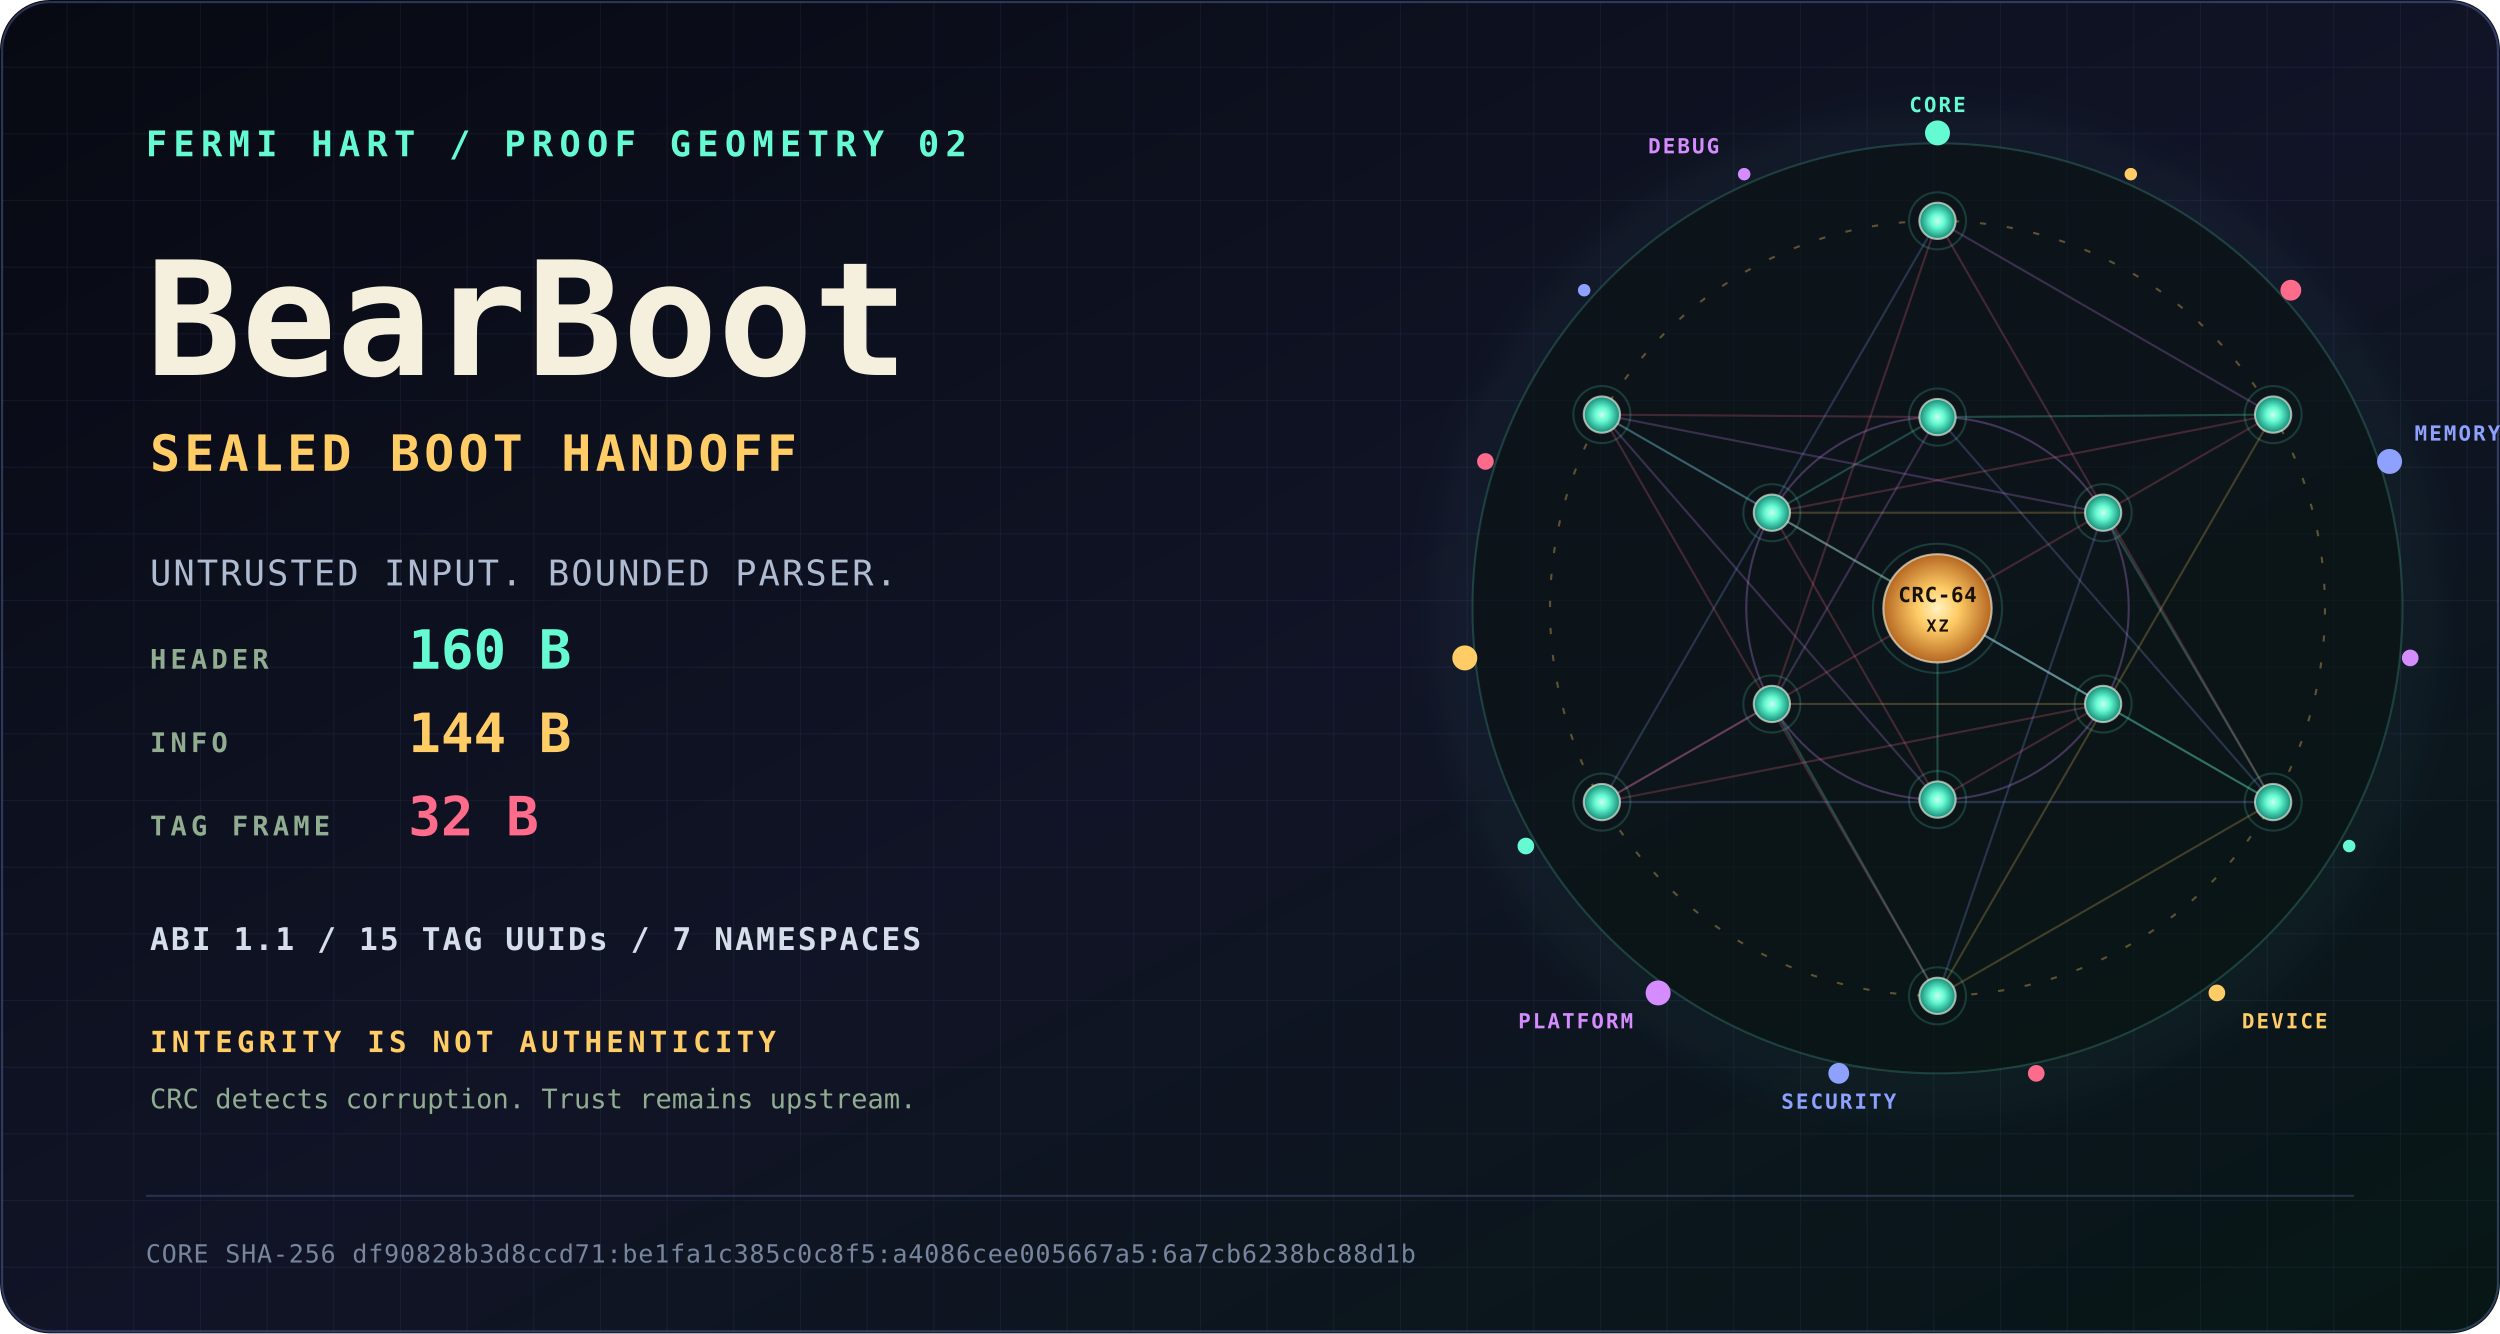
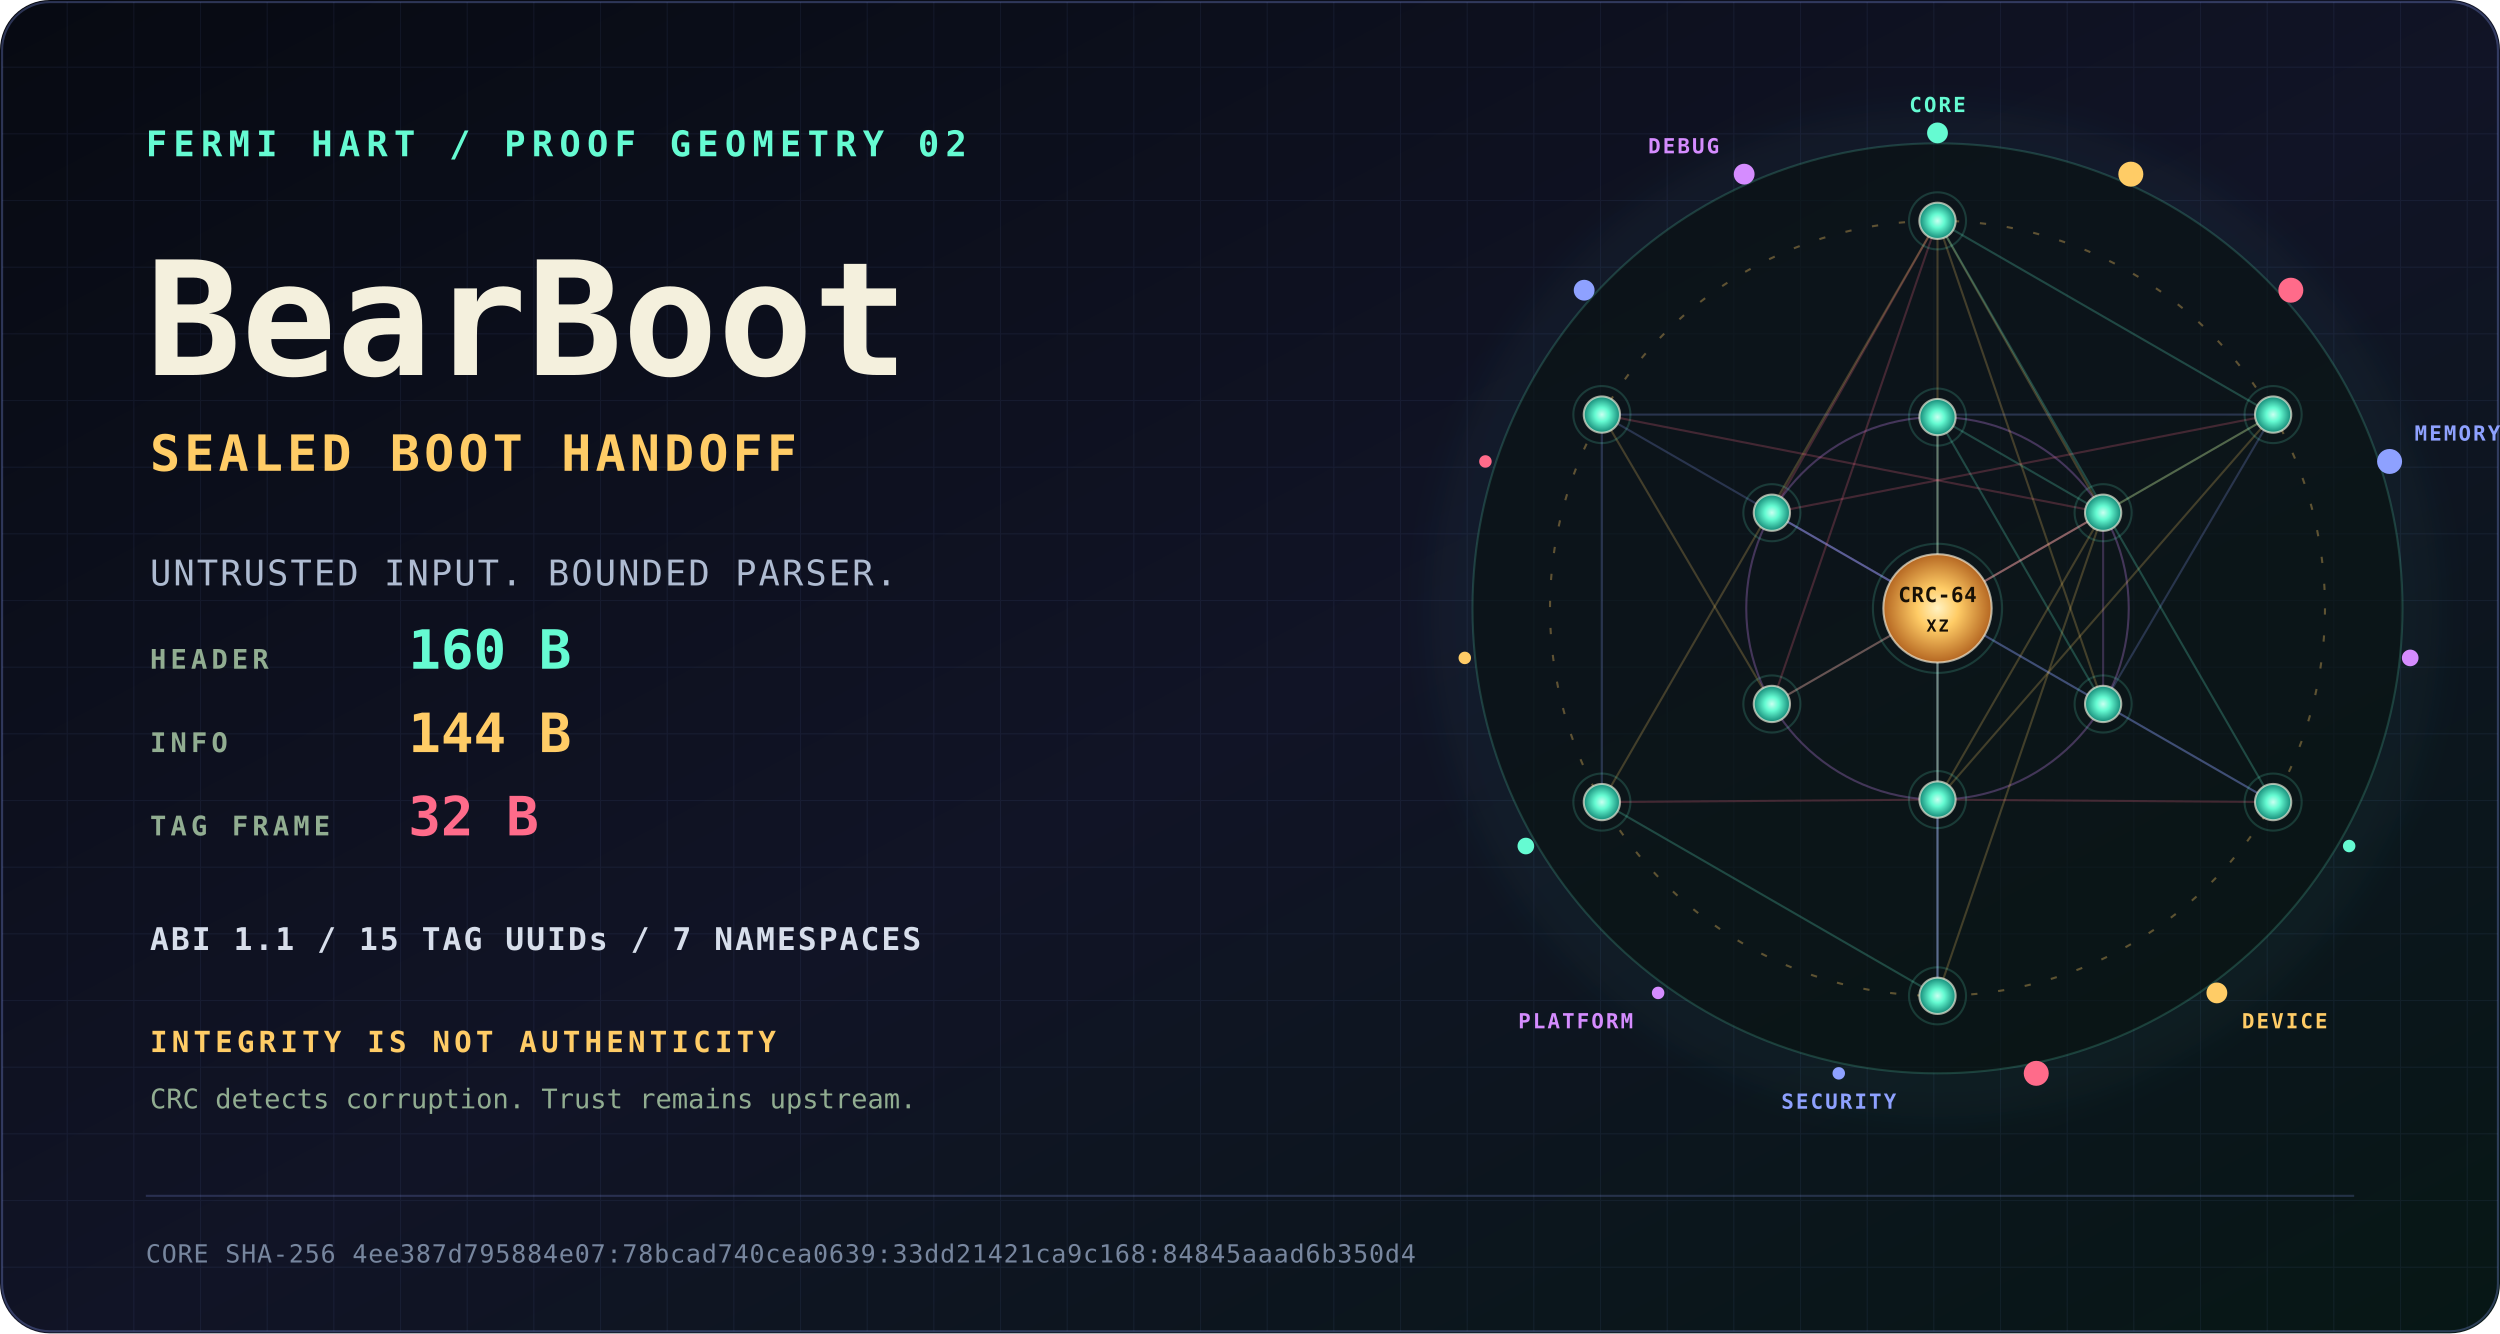
<svg xmlns="http://www.w3.org/2000/svg" width="1200" height="640" viewBox="0 0 1200 640" role="img" aria-labelledby="title desc">
  <defs>
    <linearGradient id="bg" x1="0" y1="0" x2="1" y2="1">
      <stop stop-color="#070a12" />
      <stop offset=".52" stop-color="#111426" />
      <stop offset="1" stop-color="#071715" />
    </linearGradient>
    <radialGradient id="seal">
      <stop stop-color="#fff2c2" />
      <stop offset=".38" stop-color="#ffcc66" />
      <stop offset="1" stop-color="#b56722" />
    </radialGradient>
    <radialGradient id="jade">
      <stop stop-color="#c8fff0" />
      <stop offset=".38" stop-color="#65fbd2" />
      <stop offset="1" stop-color="#158a78" />
    </radialGradient>
    <filter id="glow" x="-80%" y="-80%" width="260%" height="260%">
      <feGaussianBlur stdDeviation="8" />
    </filter>
    <pattern id="grid" width="32" height="32" patternUnits="userSpaceOnUse">
      <path d="M32 0H0V32" fill="none" stroke="#8ea1ff" stroke-opacity=".07" />
    </pattern>
  </defs>
  <rect width="1200" height="640" rx="24" fill="url(#bg)" />
  <rect x="1" y="1" width="1198" height="638" rx="23" fill="none" stroke="#8ea1ff" stroke-opacity=".28" />
  <rect x="1" y="1" width="1198" height="638" rx="23" fill="url(#grid)" />
  <circle cx="929" cy="294" r="242" fill="#65fbd2" fill-opacity=".035" filter="url(#glow)" />
  <circle cx="930" cy="292" r="223.2" fill="#07100f" fill-opacity=".58" stroke="#65fbd2" stroke-opacity=".18" />
  <circle cx="930" cy="292" r="186.0" fill="none" stroke="#ffcc66" stroke-opacity=".34" stroke-dasharray="3 10" />
  <circle cx="930" cy="292" r="91.8" fill="none" stroke="#d58cff" stroke-opacity=".28" />
-   <line x1="930.0" y1="292.0" x2="1009.5" y2="337.9" stroke="#ff6b8a" stroke-opacity=".23" />
-   <line x1="930.0" y1="292.0" x2="930.0" y2="383.8" stroke="#65fbd2" stroke-opacity=".23" />
-   <line x1="930.0" y1="292.0" x2="850.5" y2="246.1" stroke="#ffcc66" stroke-opacity=".23" />
-   <line x1="930.0" y1="292.0" x2="1091.1" y2="385.0" stroke="#65fbd2" stroke-opacity=".23" />
-   <line x1="930.0" y1="200.2" x2="850.5" y2="337.9" stroke="#d58cff" stroke-opacity=".23" />
-   <line x1="930.0" y1="200.2" x2="850.5" y2="246.1" stroke="#65fbd2" stroke-opacity=".23" />
-   <line x1="930.0" y1="200.2" x2="1091.1" y2="199.0" stroke="#65fbd2" stroke-opacity=".23" />
-   <line x1="930.0" y1="200.2" x2="1091.1" y2="385.0" stroke="#8ea1ff" stroke-opacity=".23" />
-   <line x1="930.0" y1="200.2" x2="768.9" y2="199.0" stroke="#ff6b8a" stroke-opacity=".23" />
-   <line x1="1009.5" y1="246.1" x2="850.5" y2="246.1" stroke="#ffcc66" stroke-opacity=".23" />
-   <line x1="1009.5" y1="246.1" x2="1091.1" y2="385.0" stroke="#65fbd2" stroke-opacity=".23" />
-   <line x1="1009.5" y1="246.1" x2="930.0" y2="478.0" stroke="#8ea1ff" stroke-opacity=".23" />
-   <line x1="1009.5" y1="246.1" x2="768.9" y2="199.0" stroke="#d58cff" stroke-opacity=".23" />
-   <line x1="1009.5" y1="337.9" x2="930.0" y2="383.8" stroke="#ff6b8a" stroke-opacity=".23" />
-   <line x1="1009.5" y1="337.9" x2="850.5" y2="337.9" stroke="#ffcc66" stroke-opacity=".23" />
-   <line x1="1009.5" y1="337.9" x2="768.9" y2="385.0" stroke="#ff6b8a" stroke-opacity=".23" />
-   <line x1="1009.5" y1="337.9" x2="768.9" y2="199.0" stroke="#8ea1ff" stroke-opacity=".23" />
-   <line x1="930.0" y1="383.8" x2="850.5" y2="246.1" stroke="#ff6b8a" stroke-opacity=".23" />
-   <line x1="930.0" y1="383.8" x2="768.9" y2="199.0" stroke="#d58cff" stroke-opacity=".23" />
+   <line x1="930.0" y1="292.0" x2="930.0" y2="200.2" stroke="#8ea1ff" stroke-opacity=".23" />
+   <line x1="930.0" y1="292.0" x2="1009.5" y2="246.1" stroke="#ff6b8a" stroke-opacity=".23" />
+   <line x1="930.0" y1="292.0" x2="930.0" y2="383.8" stroke="#8ea1ff" stroke-opacity=".23" />
+   <line x1="930.0" y1="292.0" x2="850.5" y2="246.1" stroke="#d58cff" stroke-opacity=".23" />
+   <line x1="930.0" y1="292.0" x2="930.0" y2="478.0" stroke="#8ea1ff" stroke-opacity=".23" />
+   <line x1="930.0" y1="200.2" x2="1009.5" y2="246.1" stroke="#65fbd2" stroke-opacity=".23" />
+   <line x1="930.0" y1="200.2" x2="1009.5" y2="337.9" stroke="#65fbd2" stroke-opacity=".23" />
+   <line x1="930.0" y1="200.2" x2="930.0" y2="478.0" stroke="#65fbd2" stroke-opacity=".23" />
+   <line x1="1009.5" y1="246.1" x2="1009.5" y2="337.9" stroke="#d58cff" stroke-opacity=".23" />
+   <line x1="1009.5" y1="246.1" x2="930.0" y2="383.8" stroke="#ffcc66" stroke-opacity=".23" />
+   <line x1="1009.5" y1="246.1" x2="850.5" y2="337.9" stroke="#d58cff" stroke-opacity=".23" />
+   <line x1="1009.5" y1="246.1" x2="930.0" y2="106.0" stroke="#ffcc66" stroke-opacity=".23" />
+   <line x1="1009.5" y1="246.1" x2="1091.1" y2="199.0" stroke="#65fbd2" stroke-opacity=".23" />
+   <line x1="1009.5" y1="246.1" x2="930.0" y2="478.0" stroke="#ffcc66" stroke-opacity=".23" />
+   <line x1="1009.5" y1="246.1" x2="768.9" y2="199.0" stroke="#ff6b8a" stroke-opacity=".23" />
+   <line x1="1009.5" y1="337.9" x2="850.5" y2="246.1" stroke="#8ea1ff" stroke-opacity=".23" />
+   <line x1="1009.5" y1="337.9" x2="930.0" y2="106.0" stroke="#ffcc66" stroke-opacity=".23" />
+   <line x1="1009.5" y1="337.9" x2="1091.1" y2="199.0" stroke="#8ea1ff" stroke-opacity=".23" />
+   <line x1="1009.5" y1="337.9" x2="1091.1" y2="385.0" stroke="#8ea1ff" stroke-opacity=".23" />
+   <line x1="930.0" y1="383.8" x2="930.0" y2="106.0" stroke="#ffcc66" stroke-opacity=".23" />
+   <line x1="930.0" y1="383.8" x2="1091.1" y2="199.0" stroke="#ffcc66" stroke-opacity=".23" />
+   <line x1="930.0" y1="383.8" x2="1091.1" y2="385.0" stroke="#ff6b8a" stroke-opacity=".23" />
+   <line x1="930.0" y1="383.8" x2="930.0" y2="478.0" stroke="#d58cff" stroke-opacity=".23" />
+   <line x1="930.0" y1="383.8" x2="768.9" y2="385.0" stroke="#ff6b8a" stroke-opacity=".23" />
  <line x1="850.5" y1="337.9" x2="930.0" y2="106.0" stroke="#ff6b8a" stroke-opacity=".23" />
-   <line x1="850.5" y1="337.9" x2="930.0" y2="478.0" stroke="#65fbd2" stroke-opacity=".23" />
-   <line x1="850.5" y1="337.9" x2="768.9" y2="385.0" stroke="#d58cff" stroke-opacity=".23" />
+   <line x1="850.5" y1="337.9" x2="1091.1" y2="199.0" stroke="#ffcc66" stroke-opacity=".23" />
+   <line x1="850.5" y1="337.9" x2="768.9" y2="199.0" stroke="#ffcc66" stroke-opacity=".23" />
+   <line x1="850.5" y1="246.1" x2="930.0" y2="106.0" stroke="#ff6b8a" stroke-opacity=".23" />
  <line x1="850.5" y1="246.1" x2="1091.1" y2="199.0" stroke="#ff6b8a" stroke-opacity=".23" />
-   <line x1="850.5" y1="246.1" x2="1091.1" y2="385.0" stroke="#65fbd2" stroke-opacity=".23" />
-   <line x1="850.5" y1="246.1" x2="768.9" y2="199.0" stroke="#65fbd2" stroke-opacity=".23" />
-   <line x1="930.0" y1="106.0" x2="1091.1" y2="199.0" stroke="#d58cff" stroke-opacity=".23" />
-   <line x1="930.0" y1="106.0" x2="1091.1" y2="385.0" stroke="#ff6b8a" stroke-opacity=".23" />
-   <line x1="930.0" y1="106.0" x2="768.9" y2="385.0" stroke="#8ea1ff" stroke-opacity=".23" />
-   <line x1="1091.1" y1="199.0" x2="930.0" y2="478.0" stroke="#ffcc66" stroke-opacity=".23" />
-   <line x1="1091.1" y1="199.0" x2="768.9" y2="385.0" stroke="#ff6b8a" stroke-opacity=".23" />
-   <line x1="1091.1" y1="385.0" x2="930.0" y2="478.0" stroke="#ffcc66" stroke-opacity=".23" />
-   <line x1="1091.1" y1="385.0" x2="768.9" y2="385.0" stroke="#8ea1ff" stroke-opacity=".23" />
-   <line x1="930.0" y1="478.0" x2="768.9" y2="199.0" stroke="#ff6b8a" stroke-opacity=".23" />
+   <line x1="930.0" y1="106.0" x2="1091.1" y2="199.0" stroke="#65fbd2" stroke-opacity=".23" />
+   <line x1="930.0" y1="106.0" x2="1091.1" y2="385.0" stroke="#65fbd2" stroke-opacity=".23" />
+   <line x1="930.0" y1="106.0" x2="768.9" y2="385.0" stroke="#ffcc66" stroke-opacity=".23" />
+   <line x1="1091.1" y1="199.0" x2="768.9" y2="199.0" stroke="#8ea1ff" stroke-opacity=".23" />
+   <line x1="1091.1" y1="385.0" x2="768.9" y2="199.0" stroke="#8ea1ff" stroke-opacity=".23" />
+   <line x1="930.0" y1="478.0" x2="768.9" y2="385.0" stroke="#65fbd2" stroke-opacity=".23" />
+   <line x1="768.9" y1="385.0" x2="768.9" y2="199.0" stroke="#8ea1ff" stroke-opacity=".23" />
  <circle cx="930.0" cy="292.0" r="31.0" fill="none" stroke="#65fbd2" stroke-opacity=".17" />
  <circle cx="930.0" cy="292.0" r="26.0" fill="url(#seal)" stroke="#f5f1df" stroke-opacity=".65" />
  <circle cx="930.0" cy="200.2" r="13.7" fill="none" stroke="#65fbd2" stroke-opacity=".17" />
  <circle cx="930.0" cy="200.2" r="8.7" fill="url(#jade)" stroke="#f5f1df" stroke-opacity=".65" />
  <circle cx="1009.5" cy="246.1" r="13.7" fill="none" stroke="#65fbd2" stroke-opacity=".17" />
  <circle cx="1009.5" cy="246.1" r="8.7" fill="url(#jade)" stroke="#f5f1df" stroke-opacity=".65" />
  <circle cx="1009.5" cy="337.9" r="13.7" fill="none" stroke="#65fbd2" stroke-opacity=".17" />
  <circle cx="1009.5" cy="337.9" r="8.7" fill="url(#jade)" stroke="#f5f1df" stroke-opacity=".65" />
  <circle cx="930.0" cy="383.8" r="13.7" fill="none" stroke="#65fbd2" stroke-opacity=".17" />
  <circle cx="930.0" cy="383.8" r="8.7" fill="url(#jade)" stroke="#f5f1df" stroke-opacity=".65" />
  <circle cx="850.5" cy="337.9" r="13.7" fill="none" stroke="#65fbd2" stroke-opacity=".17" />
  <circle cx="850.5" cy="337.9" r="8.7" fill="url(#jade)" stroke="#f5f1df" stroke-opacity=".65" />
  <circle cx="850.5" cy="246.1" r="13.7" fill="none" stroke="#65fbd2" stroke-opacity=".17" />
  <circle cx="850.5" cy="246.1" r="8.7" fill="url(#jade)" stroke="#f5f1df" stroke-opacity=".65" />
  <circle cx="930.0" cy="106.0" r="13.7" fill="none" stroke="#65fbd2" stroke-opacity=".17" />
  <circle cx="930.0" cy="106.0" r="8.7" fill="url(#jade)" stroke="#f5f1df" stroke-opacity=".65" />
  <circle cx="1091.1" cy="199.0" r="13.7" fill="none" stroke="#65fbd2" stroke-opacity=".17" />
  <circle cx="1091.1" cy="199.0" r="8.7" fill="url(#jade)" stroke="#f5f1df" stroke-opacity=".65" />
  <circle cx="1091.1" cy="385.0" r="13.7" fill="none" stroke="#65fbd2" stroke-opacity=".17" />
  <circle cx="1091.1" cy="385.0" r="8.7" fill="url(#jade)" stroke="#f5f1df" stroke-opacity=".65" />
  <circle cx="930.0" cy="478.0" r="13.7" fill="none" stroke="#65fbd2" stroke-opacity=".17" />
  <circle cx="930.0" cy="478.0" r="8.7" fill="url(#jade)" stroke="#f5f1df" stroke-opacity=".65" />
  <circle cx="768.9" cy="385.0" r="13.7" fill="none" stroke="#65fbd2" stroke-opacity=".17" />
  <circle cx="768.9" cy="385.0" r="8.7" fill="url(#jade)" stroke="#f5f1df" stroke-opacity=".65" />
  <circle cx="768.9" cy="199.0" r="13.7" fill="none" stroke="#65fbd2" stroke-opacity=".17" />
  <circle cx="768.9" cy="199.0" r="8.7" fill="url(#jade)" stroke="#f5f1df" stroke-opacity=".65" />
-   <circle cx="930.0" cy="63.8" r="6" fill="#65fbd2" />
+   <circle cx="930.0" cy="63.8" r="5" fill="#65fbd2" />
  <text x="930.0" y="53.8" fill="#65fbd2" font-family="ui-monospace, SFMono-Regular, Menlo, Consolas, monospace" font-size="10" font-weight="700" text-anchor="middle" letter-spacing="1">CORE</text>
-   <circle cx="1022.8" cy="83.6" r="3" fill="#ffcc66" />
-   <circle cx="1099.6" cy="139.3" r="5" fill="#ff6b8a" />
+   <circle cx="1022.8" cy="83.6" r="6" fill="#ffcc66" />
+   <circle cx="1099.6" cy="139.3" r="6" fill="#ff6b8a" />
  <circle cx="1147.0" cy="221.5" r="6" fill="#8ea1ff" />
  <text x="1159.0" y="211.5" fill="#8ea1ff" font-family="ui-monospace, SFMono-Regular, Menlo, Consolas, monospace" font-size="10" font-weight="700" text-anchor="start" letter-spacing="1">MEMORY</text>
  <circle cx="1156.9" cy="315.8" r="4" fill="#d58cff" />
  <circle cx="1127.6" cy="406.1" r="3" fill="#65fbd2" />
-   <circle cx="1064.1" cy="476.6" r="4" fill="#ffcc66" />
+   <circle cx="1064.1" cy="476.6" r="5" fill="#ffcc66" />
  <text x="1076.1" y="493.6" fill="#ffcc66" font-family="ui-monospace, SFMono-Regular, Menlo, Consolas, monospace" font-size="10" font-weight="700" text-anchor="start" letter-spacing="1">DEVICE</text>
-   <circle cx="977.4" cy="515.2" r="4" fill="#ff6b8a" />
-   <circle cx="882.6" cy="515.2" r="5" fill="#8ea1ff" />
+   <circle cx="977.4" cy="515.2" r="6" fill="#ff6b8a" />
+   <circle cx="882.6" cy="515.2" r="3" fill="#8ea1ff" />
  <text x="882.6" y="532.2" fill="#8ea1ff" font-family="ui-monospace, SFMono-Regular, Menlo, Consolas, monospace" font-size="10" font-weight="700" text-anchor="middle" letter-spacing="1">SECURITY</text>
-   <circle cx="795.9" cy="476.6" r="6" fill="#d58cff" />
+   <circle cx="795.9" cy="476.6" r="3" fill="#d58cff" />
  <text x="783.9" y="493.6" fill="#d58cff" font-family="ui-monospace, SFMono-Regular, Menlo, Consolas, monospace" font-size="10" font-weight="700" text-anchor="end" letter-spacing="1">PLATFORM</text>
  <circle cx="732.4" cy="406.1" r="4" fill="#65fbd2" />
-   <circle cx="703.1" cy="315.8" r="6" fill="#ffcc66" />
-   <circle cx="713.0" cy="221.5" r="4" fill="#ff6b8a" />
-   <circle cx="760.4" cy="139.3" r="3" fill="#8ea1ff" />
-   <circle cx="837.2" cy="83.6" r="3" fill="#d58cff" />
+   <circle cx="703.1" cy="315.8" r="3" fill="#ffcc66" />
+   <circle cx="713.0" cy="221.5" r="3" fill="#ff6b8a" />
+   <circle cx="760.4" cy="139.3" r="5" fill="#8ea1ff" />
+   <circle cx="837.2" cy="83.6" r="5" fill="#d58cff" />
  <text x="825.2" y="73.6" fill="#d58cff" font-family="ui-monospace, SFMono-Regular, Menlo, Consolas, monospace" font-size="10" font-weight="700" text-anchor="end" letter-spacing="1">DEBUG</text>
  <text x="930" y="289" fill="#171006" font-family="ui-monospace, SFMono-Regular, Menlo, Consolas, monospace" font-size="10" font-weight="800" text-anchor="middle" letter-spacing="0.3">CRC-64</text>
  <text x="930" y="303.16" fill="#171006" font-family="ui-monospace, SFMono-Regular, Menlo, Consolas, monospace" font-size="8" font-weight="800" text-anchor="middle" letter-spacing="1">XZ</text>
  <text x="70" y="75" fill="#65fbd2" font-family="ui-monospace, SFMono-Regular, Menlo, Consolas, monospace" font-size="17" font-weight="700" text-anchor="start" letter-spacing="3">FERMI HART / PROOF GEOMETRY 02</text>
  <text x="70" y="180" fill="#f4f0dd" font-family="ui-monospace, SFMono-Regular, Menlo, Consolas, monospace" font-size="76" font-weight="800" text-anchor="start" letter-spacing="0">BearBoot</text>
  <text x="72" y="226" fill="#ffcc66" font-family="ui-monospace, SFMono-Regular, Menlo, Consolas, monospace" font-size="24" font-weight="700" text-anchor="start" letter-spacing="2">SEALED BOOT HANDOFF</text>
  <text x="72" y="281" fill="#aebbd1" font-family="ui-monospace, SFMono-Regular, Menlo, Consolas, monospace" font-size="17" font-weight="500" text-anchor="start" letter-spacing="1">UNTRUSTED INPUT. BOUNDED PARSER.</text>
  <text x="72" y="321" fill="#91ad91" font-family="ui-monospace, SFMono-Regular, Menlo, Consolas, monospace" font-size="13" font-weight="700" text-anchor="start" letter-spacing="2">HEADER</text>
  <text x="196" y="321" fill="#65fbd2" font-family="ui-monospace, SFMono-Regular, Menlo, Consolas, monospace" font-size="26" font-weight="800" text-anchor="start" letter-spacing="0">160 B</text>
  <text x="72" y="361" fill="#91ad91" font-family="ui-monospace, SFMono-Regular, Menlo, Consolas, monospace" font-size="13" font-weight="700" text-anchor="start" letter-spacing="2">INFO</text>
  <text x="196" y="361" fill="#ffcc66" font-family="ui-monospace, SFMono-Regular, Menlo, Consolas, monospace" font-size="26" font-weight="800" text-anchor="start" letter-spacing="0">144 B</text>
  <text x="72" y="401" fill="#91ad91" font-family="ui-monospace, SFMono-Regular, Menlo, Consolas, monospace" font-size="13" font-weight="700" text-anchor="start" letter-spacing="2">TAG FRAME</text>
  <text x="196" y="401" fill="#ff6b8a" font-family="ui-monospace, SFMono-Regular, Menlo, Consolas, monospace" font-size="26" font-weight="800" text-anchor="start" letter-spacing="0">32 B</text>
  <text x="72" y="456" fill="#d7deeb" font-family="ui-monospace, SFMono-Regular, Menlo, Consolas, monospace" font-size="15" font-weight="600" text-anchor="start" letter-spacing="1">ABI 1.1 / 15 TAG UUIDs / 7 NAMESPACES</text>
  <text x="72" y="505" fill="#ffcc66" font-family="ui-monospace, SFMono-Regular, Menlo, Consolas, monospace" font-size="14" font-weight="700" text-anchor="start" letter-spacing="2">INTEGRITY IS NOT AUTHENTICITY</text>
  <text x="72" y="532" fill="#91ad91" font-family="ui-monospace, SFMono-Regular, Menlo, Consolas, monospace" font-size="13" font-weight="500" text-anchor="start" letter-spacing="0">CRC detects corruption. Trust remains upstream.</text>
  <line x1="70" y1="574" x2="1130" y2="574" stroke="#8ea1ff" stroke-opacity=".2" />
-   <text x="70" y="606" fill="#77869e" font-family="ui-monospace, SFMono-Regular, Menlo, Consolas, monospace" font-size="12" font-weight="500" text-anchor="start" letter-spacing="0.4">CORE SHA-256  df90828b3d8ccd71:be1fa1c385c0c8f5:a4086cee005667a5:6a7cb6238bc88d1b</text>
+   <text x="70" y="606" fill="#77869e" font-family="ui-monospace, SFMono-Regular, Menlo, Consolas, monospace" font-size="12" font-weight="500" text-anchor="start" letter-spacing="0.4">CORE SHA-256  4ee387d795884e07:78bcad740cea0639:33dd21421ca9c168:84845aaad6b350d4</text>
</svg>
